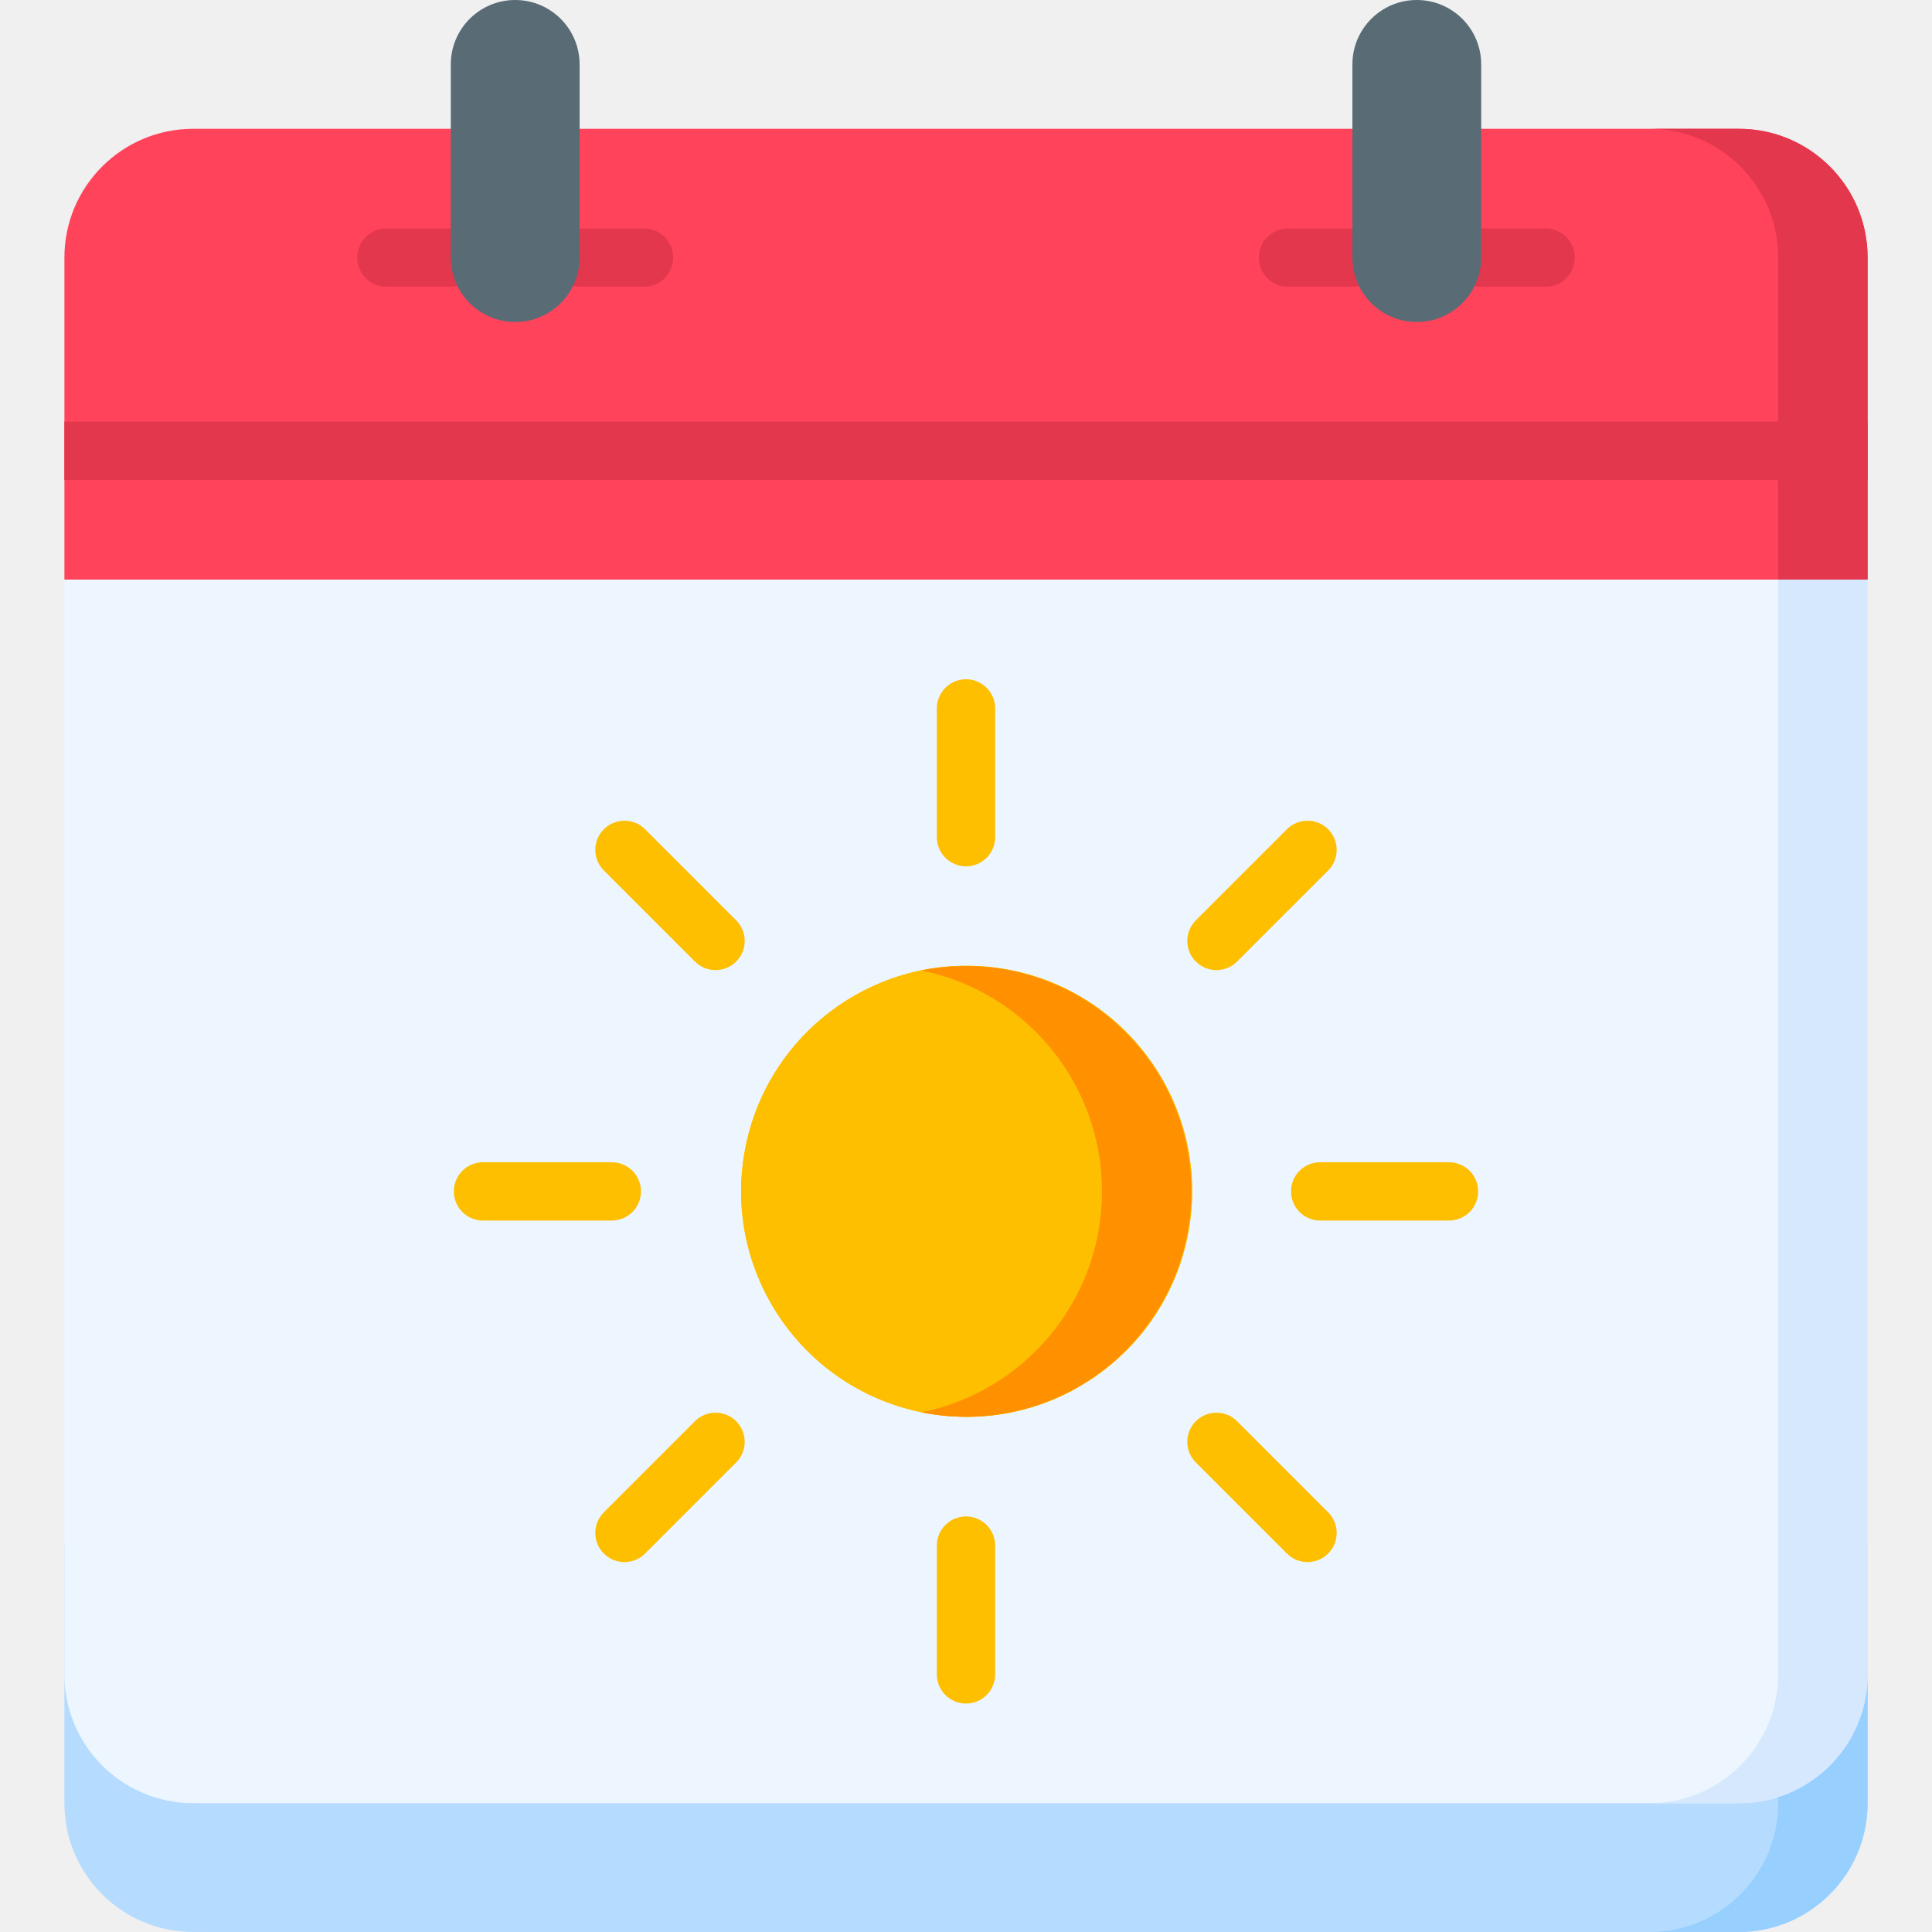
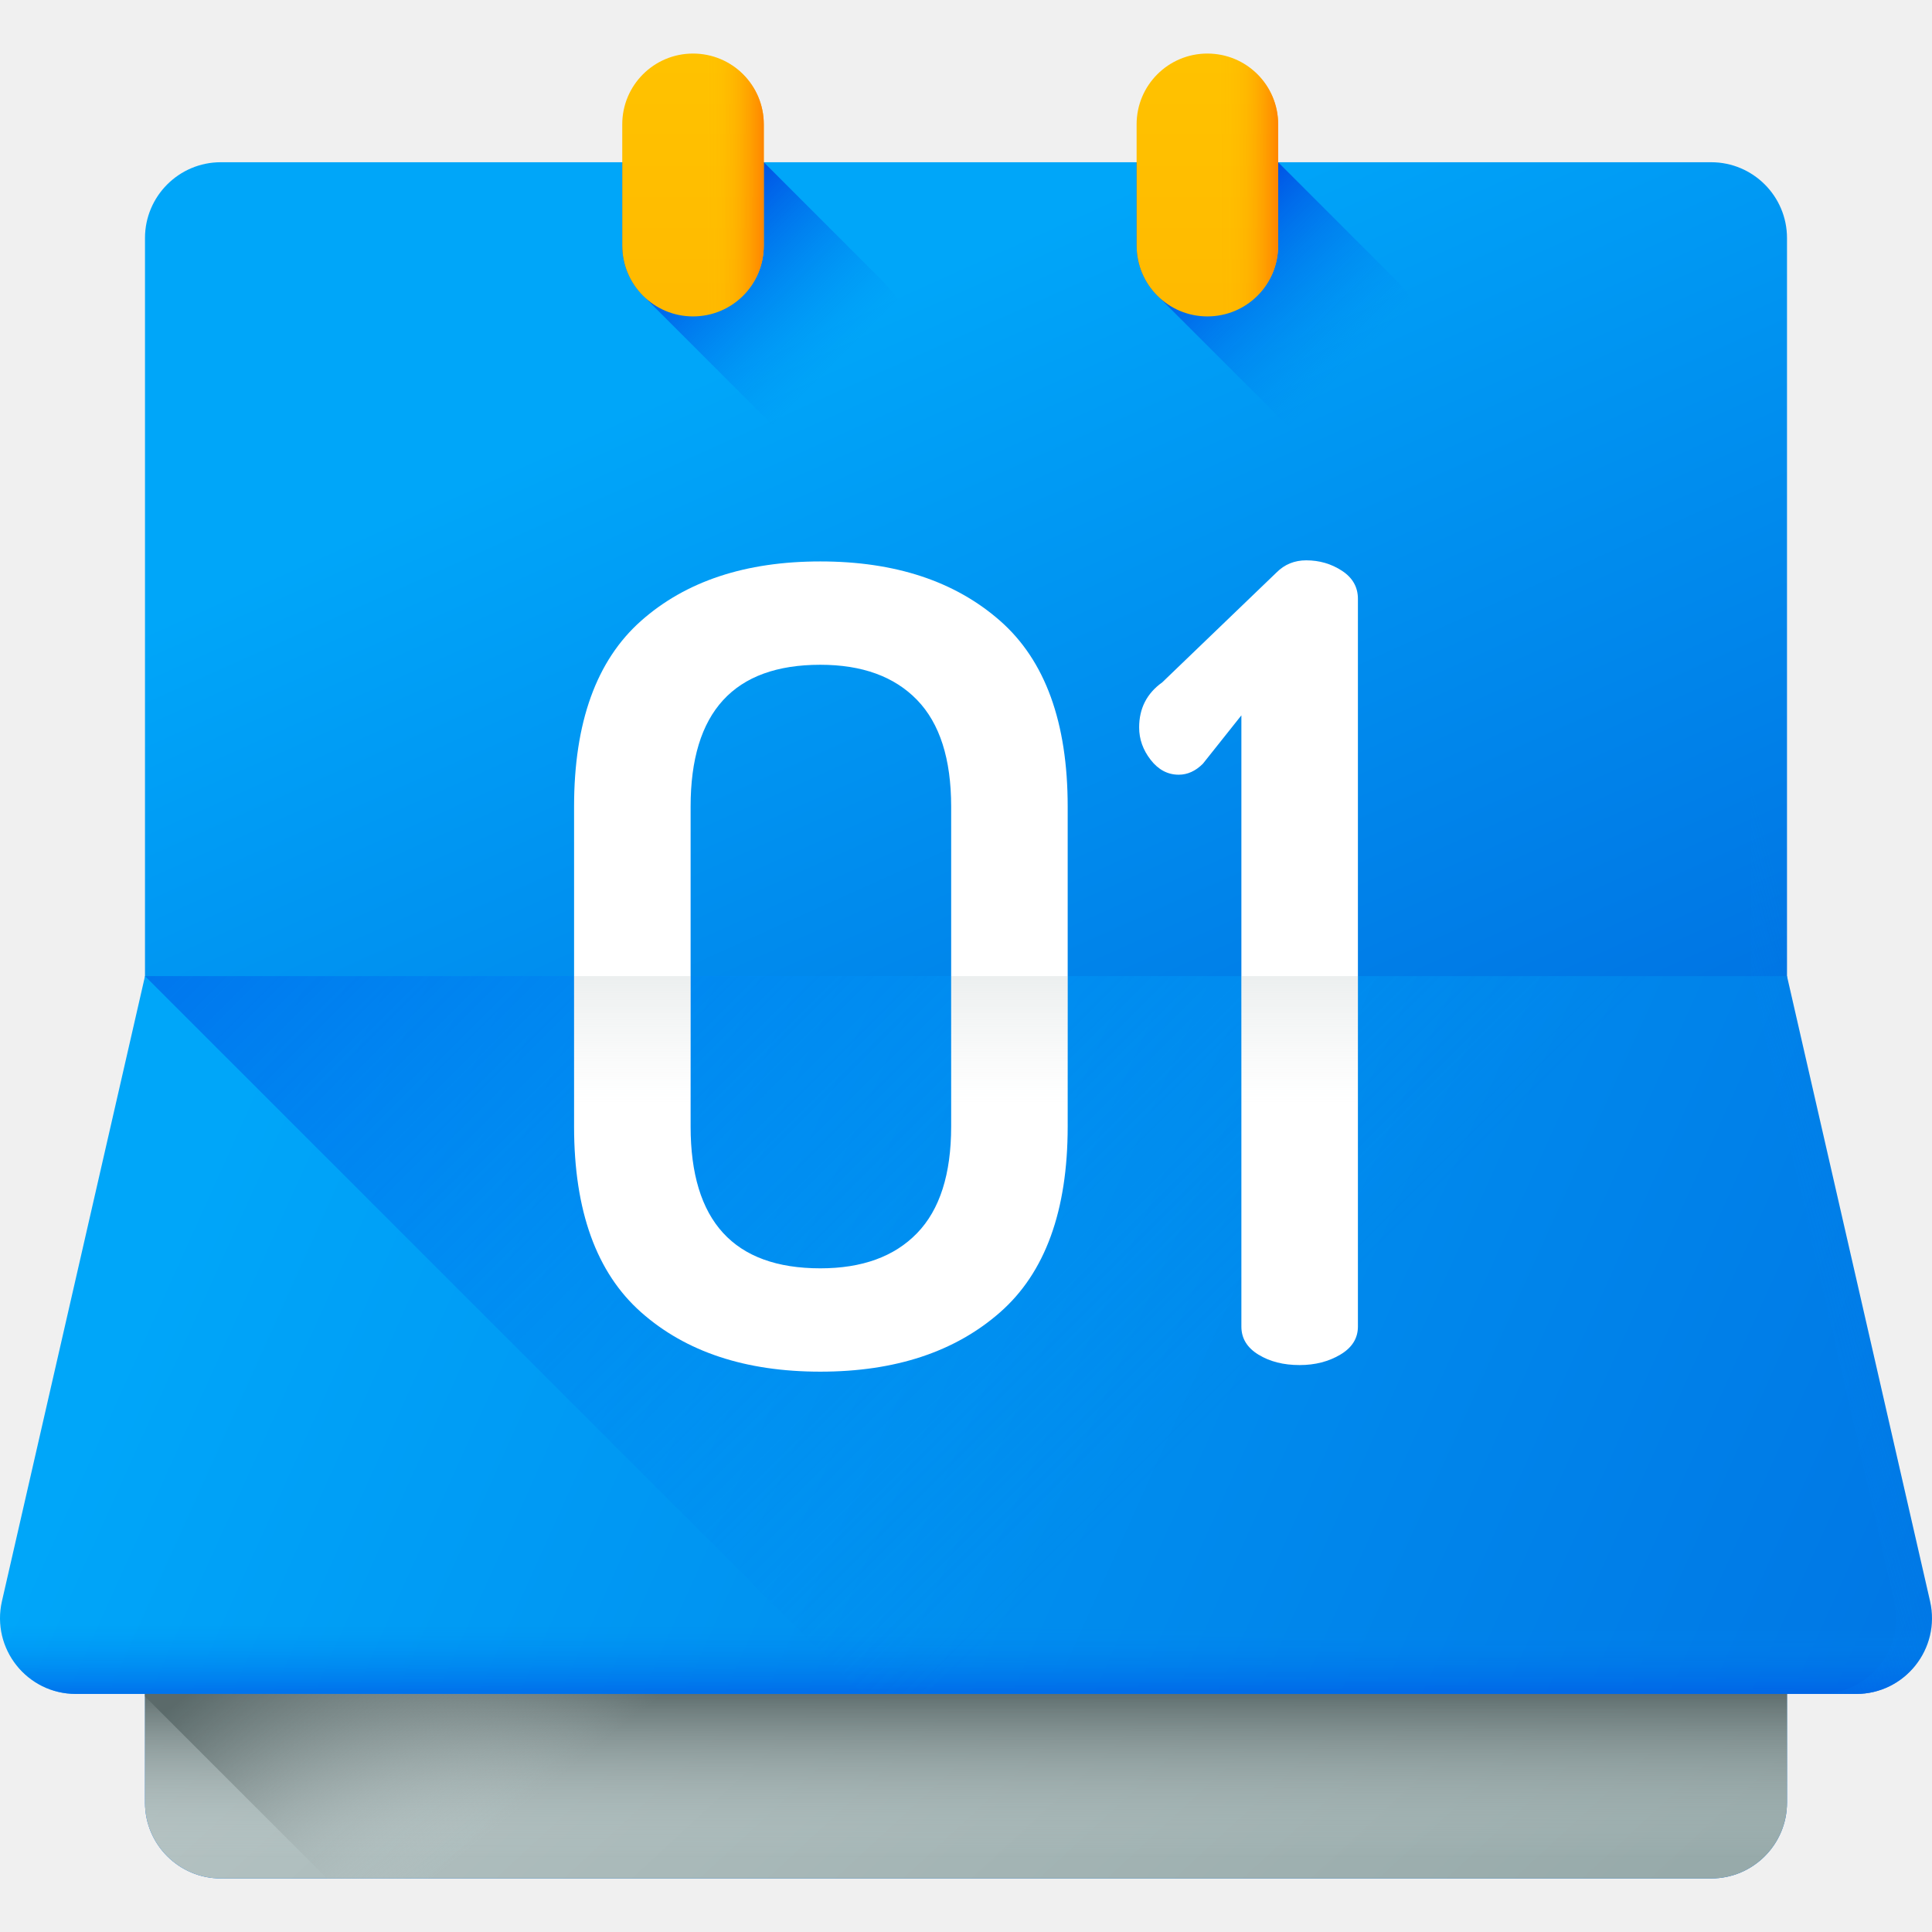
- <svg xmlns="http://www.w3.org/2000/svg" id="Capa_1" enable-background="new 0 0 497 497" height="512" viewBox="0 0 497 497" width="512">
+ <svg xmlns="http://www.w3.org/2000/svg" version="1.1" id="Capa_1" x="0px" y="0px" viewBox="0 0 512 512" style="enable-background:new 0 0 512 512;" xml:space="preserve">
+   <linearGradient id="SVGID_1_" gradientUnits="userSpaceOnUse" x1="165.951" y1="426.929" x2="274.641" y2="185.399" gradientTransform="matrix(1.0667 0 0 -1.0667 3.2667 557.533)">
+     <stop offset="0" style="stop-color:#00A6F9" />
+     <stop offset="1" style="stop-color:#0071E2" />
+   </linearGradient>
+   <path style="fill:url(#SVGID_1_);" d="M453.477,42.994H58.519c-11.092,0-20.095,9.003-20.095,20.095v414.624  c0,11.092,9.003,20.095,20.095,20.095h394.958c11.092,0,20.095-9.003,20.095-20.095V63.089  C473.572,51.997,464.571,42.994,453.477,42.994z" />
+   <linearGradient id="SVGID_2_" gradientUnits="userSpaceOnUse" x1="97.528" y1="323.878" x2="377.618" y2="21.118" gradientTransform="matrix(1.0667 0 0 -1.0667 3.2667 557.533)">
+     <stop offset="0" style="stop-color:#C2CECE" />
+     <stop offset="1" style="stop-color:#97AAAA" />
+   </linearGradient>
+   <path style="fill:url(#SVGID_2_);" d="M453.474,497.808H58.524c-11.098,0-20.095-8.996-20.095-20.095V260.019h435.14v217.694  C473.569,488.812,464.572,497.808,453.474,497.808z" />
+   <linearGradient id="SVGID_3_" gradientUnits="userSpaceOnUse" x1="236.936" y1="61.307" x2="236.936" y2="103.087" gradientTransform="matrix(1.0667 0 0 -1.0667 3.2667 557.533)">
+     <stop offset="0" style="stop-color:#C2CECE;stop-opacity:0" />
+     <stop offset="0.179" style="stop-color:#AFBCBC;stop-opacity:0.179" />
+     <stop offset="1" style="stop-color:#5B6A6A" />
+   </linearGradient>
+   <path style="fill:url(#SVGID_3_);" d="M453.474,497.808H58.524c-11.098,0-20.095-8.996-20.095-20.095v-42.199h435.14v42.199  C473.569,488.812,464.572,497.808,453.474,497.808z" />
+   <linearGradient id="SVGID_4_" gradientUnits="userSpaceOnUse" x1="61.725" y1="265.133" x2="511.125" y2="62.723" gradientTransform="matrix(1.0667 0 0 -1.0667 3.2667 557.533)">
+     <stop offset="0" style="stop-color:#00A6F9" />
+     <stop offset="1" style="stop-color:#0071E2" />
+   </linearGradient>
+   <path style="fill:url(#SVGID_4_);" d="M491.894,448.911H20.103c-12.908,0-22.468-11.996-19.588-24.578l37.914-165.653h435.14  l37.914,165.653C514.363,436.915,504.802,448.911,491.894,448.911z" />
+   <linearGradient id="SVGID_5_" gradientUnits="userSpaceOnUse" x1="236.936" y1="118.997" x2="236.936" y2="93.877" gradientTransform="matrix(1.0667 0 0 -1.0667 3.2667 557.533)">
+     <stop offset="1.000000e-004" style="stop-color:#008BF2;stop-opacity:0" />
+     <stop offset="1" style="stop-color:#0046E2" />
+   </linearGradient>
+   <path style="fill:url(#SVGID_5_);" d="M491.894,448.911H20.103c-12.908,0-22.468-11.996-19.588-24.578l37.914-165.653h435.14  l37.914,165.653C514.363,436.915,504.802,448.911,491.894,448.911z" />
+   <linearGradient id="SVGID_6_" gradientUnits="userSpaceOnUse" x1="322.136" y1="194.976" x2="37.425" y2="479.686" gradientTransform="matrix(1.0667 0 0 -1.0667 3.2667 557.533)">
+     <stop offset="1.000000e-004" style="stop-color:#008BF2;stop-opacity:0" />
+     <stop offset="1" style="stop-color:#0046E2" />
+   </linearGradient>
+   <path style="fill:url(#SVGID_6_);" d="M491.894,448.911c12.908,0,22.468-11.996,19.588-24.578l-37.914-165.653H38.429  L228.66,448.911H491.894z" />
+   <linearGradient id="SVGID_7_" gradientUnits="userSpaceOnUse" x1="206.986" y1="138.596" x2="160.336" y2="196.346" gradientTransform="matrix(1.0667 0 0 -1.0667 3.2667 557.533)">
+     <stop offset="0" style="stop-color:#C2CECE;stop-opacity:0" />
+     <stop offset="0.179" style="stop-color:#AFBCBC;stop-opacity:0.179" />
+     <stop offset="1" style="stop-color:#5B6A6A" />
+   </linearGradient>
+   <path style="fill:url(#SVGID_7_);" d="M473.569,448.911H38.429v0.67l48.227,48.227h366.818c11.098,0,20.095-8.996,20.095-20.095  V448.911z" />
  <g>
-     <g>
-       <path d="m16.567 397.6v66.268c0 18.298 14.834 33.132 33.133 33.132h397.6c18.299 0 33.133-14.834 33.133-33.132v-66.268z" fill="#b5dbff" />
-       <path d="m457.433 397.6v66.268c0 18.298-14.834 33.132-33.132 33.132h23c18.299 0 33.133-14.834 33.133-33.132v-66.268z" fill="#97d0ff" />
-       <path d="m16.567 132.533v298.2c0 18.298 14.834 33.132 33.132 33.132h397.601c18.299 0 33.133-14.834 33.133-33.132v-298.2z" fill="#edf5ff" />
-       <path d="m457.433 132.533v298.2c0 18.298-14.834 33.132-33.133 33.132h23c18.299 0 33.133-14.834 33.133-33.132v-298.2z" fill="#d5e8fe" />
-       <path d="m480.433 149.1v-82.834c0-18.299-14.834-33.132-33.133-33.132h-397.6c-18.299 0-33.132 14.834-33.132 33.132v82.834z" fill="#ff435b" />
-       <g>
-         <path d="m115.967 73.767h-16.567c-4.142 0-7.5-3.358-7.5-7.5s3.358-7.5 7.5-7.5h16.567c4.142 0 7.5 3.358 7.5 7.5s-3.358 7.5-7.5 7.5z" fill="#e3374e" />
-       </g>
-       <g>
-         <path d="m165.666 73.767h-16.566c-4.142 0-7.5-3.358-7.5-7.5s3.358-7.5 7.5-7.5h16.566c4.142 0 7.5 3.358 7.5 7.5s-3.357 7.5-7.5 7.5z" fill="#e3374e" />
-       </g>
-       <g>
-         <path d="m347.9 73.767h-16.566c-4.142 0-7.5-3.358-7.5-7.5s3.358-7.5 7.5-7.5h16.566c4.142 0 7.5 3.358 7.5 7.5s-3.358 7.5-7.5 7.5z" fill="#e3374e" />
-       </g>
-       <g>
-         <path d="m397.6 73.767h-16.567c-4.142 0-7.5-3.358-7.5-7.5s3.358-7.5 7.5-7.5h16.567c4.142 0 7.5 3.358 7.5 7.5s-3.358 7.5-7.5 7.5z" fill="#e3374e" />
-       </g>
-       <path d="m115.967 66.267c0 9.149 7.417 16.567 16.567 16.567s16.567-7.417 16.567-16.567v-49.7c-.001-9.15-7.418-16.567-16.568-16.567s-16.567 7.417-16.567 16.567v49.7z" fill="#596c76" />
-       <path d="m347.9 66.267c0 9.149 7.417 16.567 16.567 16.567s16.567-7.417 16.567-16.567v-49.7c0-9.15-7.417-16.567-16.567-16.567s-16.567 7.417-16.567 16.567z" fill="#596c76" />
-       <g fill="#e3374e">
-         <path d="m447.3 33.133h-23c18.299 0 33.133 14.834 33.133 33.132v82.835h23v-82.834c0-18.299-14.834-33.133-33.133-33.133z" />
-         <path d="m16.567 108.467h463.866v15h-463.866z" />
-       </g>
-     </g>
-     <g>
-       <ellipse cx="248.5" cy="306.483" fill="#fdbf00" rx="57.983" ry="57.983" transform="matrix(.157 -.988 .988 .157 -93.156 503.855)" />
-     </g>
-     <g>
-       <path d="m248.5 222.867c-4.142 0-7.5-3.358-7.5-7.5v-33.133c0-4.142 3.358-7.5 7.5-7.5 4.143 0 7.5 3.358 7.5 7.5v33.133c0 4.142-3.357 7.5-7.5 7.5z" fill="#fdbf00" />
-     </g>
-     <g>
-       <path d="m248.5 438.233c-4.142 0-7.5-3.358-7.5-7.5v-33.133c0-4.142 3.358-7.5 7.5-7.5 4.143 0 7.5 3.358 7.5 7.5v33.133c0 4.143-3.357 7.5-7.5 7.5z" fill="#fdbf00" />
-     </g>
-     <g>
-       <path d="m336.358 401.841c-1.919 0-3.839-.732-5.304-2.197l-23.429-23.429c-2.929-2.929-2.929-7.678 0-10.606 2.93-2.929 7.678-2.929 10.607 0l23.429 23.429c2.929 2.929 2.929 7.678 0 10.606-1.464 1.465-3.384 2.197-5.303 2.197z" fill="#fdbf00" />
-     </g>
-     <g>
-       <path d="m157.383 313.983h-33.133c-4.142 0-7.5-3.358-7.5-7.5s3.358-7.5 7.5-7.5h33.133c4.142 0 7.5 3.358 7.5 7.5 0 4.143-3.358 7.5-7.5 7.5z" fill="#fdbf00" />
-     </g>
-     <g>
-       <path d="m372.75 313.983h-33.134c-4.143 0-7.5-3.358-7.5-7.5s3.357-7.5 7.5-7.5h33.134c4.143 0 7.5 3.358 7.5 7.5 0 4.143-3.357 7.5-7.5 7.5z" fill="#fdbf00" />
-     </g>
-     <g>
-       <path d="m184.071 249.554c-1.919 0-3.839-.732-5.303-2.197l-23.429-23.429c-2.929-2.929-2.929-7.678 0-10.606 2.929-2.929 7.678-2.929 10.606 0l23.429 23.429c2.929 2.929 2.929 7.678 0 10.606-1.464 1.465-3.384 2.197-5.303 2.197z" fill="#fdbf00" />
-     </g>
-     <g>
-       <path d="m160.642 401.841c-1.919 0-3.839-.732-5.303-2.197-2.929-2.929-2.929-7.678 0-10.606l23.429-23.429c2.929-2.929 7.678-2.929 10.606 0 2.929 2.929 2.929 7.678 0 10.606l-23.429 23.429c-1.464 1.465-3.384 2.197-5.303 2.197z" fill="#fdbf00" />
-     </g>
-     <g>
-       <path d="m312.93 249.554c-1.919 0-3.839-.732-5.304-2.197-2.929-2.929-2.929-7.678 0-10.606l23.429-23.429c2.93-2.929 7.678-2.929 10.607 0s2.929 7.678 0 10.606l-23.429 23.429c-1.464 1.465-3.384 2.197-5.303 2.197z" fill="#fdbf00" />
-     </g>
-     <ellipse cx="248.5" cy="306.483" fill="#fdbf00" rx="57.983" ry="57.983" transform="matrix(.157 -.988 .988 .157 -93.156 503.855)" />
-     <path d="m248.5 248.5c-3.938 0-7.783.397-11.5 1.145 26.514 5.336 46.483 28.753 46.483 56.838 0 28.086-19.969 51.503-46.483 56.839 3.717.748 7.562 1.145 11.5 1.145 32.023 0 57.983-25.96 57.983-57.983 0-32.024-25.96-57.984-57.983-57.984z" fill="#ff9100" />
+     <path style="fill:#FFFFFF;" d="M152.136,298.536v-84.781c0-22.333,5.922-38.749,17.772-49.237   c11.845-10.489,27.678-15.732,47.488-15.732c19.811,0,35.69,5.244,47.635,15.732c11.945,10.489,17.917,26.903,17.917,49.237v84.781   c0,22.338-5.972,38.749-17.917,49.237c-11.946,10.489-27.823,15.732-47.635,15.732c-19.811,0-35.644-5.244-47.488-15.732   C158.059,337.284,152.136,320.873,152.136,298.536z M183.019,298.536c0,25.056,11.458,37.584,34.379,37.584   c11.071,0,19.616-3.105,25.638-9.324c6.018-6.213,9.031-15.632,9.031-28.26v-84.781c0-12.623-3.013-22.043-9.031-28.26   c-6.022-6.213-14.567-9.324-25.638-9.324c-22.921,0-34.379,12.528-34.379,37.584V298.536z" />
+     <path style="fill:#FFFFFF;" d="M301.885,192.779c0-5.049,2.038-9.031,6.118-11.946l30.3-29.134   c2.134-2.135,4.757-3.205,7.866-3.205c3.497,0,6.651,0.925,9.469,2.768c2.814,1.847,4.224,4.324,4.224,7.429V351.56   c0,3.109-1.557,5.586-4.661,7.429c-3.109,1.847-6.701,2.768-10.78,2.768c-4.275,0-7.917-0.919-10.925-2.768   c-3.013-1.844-4.516-4.32-4.516-7.429V189.573l-10.197,12.819c-1.943,1.943-4.079,2.913-6.41,2.913   c-2.913,0-5.39-1.311-7.429-3.933C302.904,198.751,301.885,195.888,301.885,192.779z" />
  </g>
+   <g>
+     <linearGradient id="SVGID_8_" gradientUnits="userSpaceOnUse" x1="200.884" y1="248.117" x2="200.884" y2="391.447" gradientTransform="matrix(1.0667 0 0 -1.0667 3.2667 557.533)">
+       <stop offset="0" style="stop-color:#C2CECE;stop-opacity:0" />
+       <stop offset="0.179" style="stop-color:#AFBCBC;stop-opacity:0.179" />
+       <stop offset="1" style="stop-color:#5B6A6A" />
+     </linearGradient>
+     <path style="fill:url(#SVGID_8_);" d="M252.06,258.679v39.855c0,12.633-3.001,22.051-9.029,28.267   c-6.015,6.217-14.562,9.324-25.628,9.324c-22.922,0-34.389-12.54-34.389-37.59v-39.855h-30.879v39.855   c0,22.346,5.921,38.756,17.777,49.232c11.842,10.49,27.678,15.741,47.491,15.741c19.801,0,35.689-5.251,47.625-15.741   c11.95-10.476,17.924-26.887,17.924-49.232v-39.855L252.06,258.679L252.06,258.679z" />
+     <linearGradient id="SVGID_9_" gradientUnits="userSpaceOnUse" x1="319.834" y1="248.117" x2="319.834" y2="391.447" gradientTransform="matrix(1.0667 0 0 -1.0667 3.2667 557.533)">
+       <stop offset="0" style="stop-color:#C2CECE;stop-opacity:0" />
+       <stop offset="0.179" style="stop-color:#AFBCBC;stop-opacity:0.179" />
+       <stop offset="1" style="stop-color:#5B6A6A" />
+     </linearGradient>
+     <path style="fill:url(#SVGID_9_);" d="M328.983,258.679v92.879c0,3.108,1.501,5.586,4.514,7.435   c3.001,1.849,6.644,2.759,10.918,2.759c4.086,0,7.677-0.911,10.784-2.759c3.108-1.849,4.662-4.327,4.662-7.435v-92.879H328.983z" />
+   </g>
+   <linearGradient id="SVGID_10_" gradientUnits="userSpaceOnUse" x1="441.341" y1="293.279" x2="345.241" y2="268.159" gradientTransform="matrix(1.0667 0 0 -1.0667 3.2667 557.533)">
+     <stop offset="1.000000e-004" style="stop-color:#008BF2;stop-opacity:0" />
+     <stop offset="1" style="stop-color:#0046E2" />
+   </linearGradient>
+   <path style="fill:url(#SVGID_10_);" d="M511.485,424.328l-37.913-165.649V63.089c0-11.092-9.003-20.095-20.095-20.095h-9.504  c11.092,0,20.095,9.003,20.095,20.095v195.59l37.913,165.649c2.88,12.593-6.685,24.582-19.586,24.582h9.504  C504.8,448.911,514.365,436.92,511.485,424.328z" />
+   <linearGradient id="SVGID_11_" gradientUnits="userSpaceOnUse" x1="205.018" y1="432.488" x2="167.788" y2="469.717" gradientTransform="matrix(1.0667 0 0 -1.0667 3.2667 557.533)">
+     <stop offset="1.000000e-004" style="stop-color:#008BF2;stop-opacity:0" />
+     <stop offset="1" style="stop-color:#0046E2" />
+   </linearGradient>
+   <path style="fill:url(#SVGID_11_);" d="M170.864,78.79c-3.658-3.429-5.962-8.279-5.962-13.692V42.994h37.51l30.634,30.634  c9.764,9.764,15.25,23.008,15.25,36.817l0,0c0,10.116-7.783,18.816-17.889,19.273c-5.76,0.26-10.946-2.091-14.557-5.941  L170.864,78.79z" />
+   <linearGradient id="SVGID_12_" gradientUnits="userSpaceOnUse" x1="169.116" y1="508.479" x2="169.116" y2="306.917" gradientTransform="matrix(1.0667 0 0 -1.0667 3.2667 557.533)">
+     <stop offset="0" style="stop-color:#FFC200" />
+     <stop offset="0.268" style="stop-color:#FFBB00" />
+     <stop offset="0.659" style="stop-color:#FFA801" />
+     <stop offset="1" style="stop-color:#FF9102" />
+   </linearGradient>
+   <path style="fill:url(#SVGID_12_);" d="M183.658,83.854L183.658,83.854c-10.358,0-18.755-8.397-18.755-18.755V32.947  c0-10.358,8.397-18.755,18.755-18.755l0,0c10.358,0,18.755,8.397,18.755,18.755v32.151  C202.413,75.457,194.016,83.854,183.658,83.854z" />
+   <linearGradient id="SVGID_13_" gradientUnits="userSpaceOnUse" x1="171.937" y1="476.728" x2="187.797" y2="476.728" gradientTransform="matrix(1.0667 0 0 -1.0667 3.2667 557.533)">
+     <stop offset="0" style="stop-color:#FFC200;stop-opacity:0" />
+     <stop offset="0.203" style="stop-color:#FFBB00;stop-opacity:0.203" />
+     <stop offset="0.499" style="stop-color:#FFA700;stop-opacity:0.499" />
+     <stop offset="0.852" style="stop-color:#FF8800;stop-opacity:0.852" />
+     <stop offset="1" style="stop-color:#FF7800" />
+   </linearGradient>
+   <path style="fill:url(#SVGID_13_);" d="M183.658,14.192v69.662c10.358,0,18.755-8.397,18.755-18.755V32.947  C202.413,22.589,194.016,14.192,183.658,14.192z" />
+   <linearGradient id="SVGID_14_" gradientUnits="userSpaceOnUse" x1="332.808" y1="432.488" x2="295.578" y2="469.717" gradientTransform="matrix(1.0667 0 0 -1.0667 3.2667 557.533)">
+     <stop offset="1.000000e-004" style="stop-color:#008BF2;stop-opacity:0" />
+     <stop offset="1" style="stop-color:#0046E2" />
+   </linearGradient>
+   <path style="fill:url(#SVGID_14_);" d="M307.173,78.79c-3.658-3.429-5.962-8.279-5.962-13.692V42.994h37.51l30.634,30.634  c9.764,9.764,15.25,23.008,15.25,36.817l0,0c0,10.116-7.783,18.816-17.889,19.273c-5.76,0.26-10.946-2.091-14.557-5.941  L307.173,78.79z" />
+   <linearGradient id="SVGID_15_" gradientUnits="userSpaceOnUse" x1="296.907" y1="508.479" x2="296.907" y2="306.917" gradientTransform="matrix(1.0667 0 0 -1.0667 3.2667 557.533)">
+     <stop offset="0" style="stop-color:#FFC200" />
+     <stop offset="0.268" style="stop-color:#FFBB00" />
+     <stop offset="0.659" style="stop-color:#FFA801" />
+     <stop offset="1" style="stop-color:#FF9102" />
+   </linearGradient>
+   <path style="fill:url(#SVGID_15_);" d="M319.968,83.854L319.968,83.854c-10.358,0-18.755-8.397-18.755-18.755V32.947  c0-10.358,8.397-18.755,18.755-18.755l0,0c10.358,0,18.755,8.397,18.755,18.755v32.151  C338.723,75.457,330.325,83.854,319.968,83.854z" />
+   <linearGradient id="SVGID_16_" gradientUnits="userSpaceOnUse" x1="299.737" y1="476.728" x2="315.587" y2="476.728" gradientTransform="matrix(1.0667 0 0 -1.0667 3.2667 557.533)">
+     <stop offset="0" style="stop-color:#FFC200;stop-opacity:0" />
+     <stop offset="0.203" style="stop-color:#FFBB00;stop-opacity:0.203" />
+     <stop offset="0.499" style="stop-color:#FFA700;stop-opacity:0.499" />
+     <stop offset="0.852" style="stop-color:#FF8800;stop-opacity:0.852" />
+     <stop offset="1" style="stop-color:#FF7800" />
+   </linearGradient>
+   <path style="fill:url(#SVGID_16_);" d="M319.968,14.192v69.662c10.358,0,18.755-8.397,18.755-18.755V32.947  C338.723,22.589,330.325,14.192,319.968,14.192z" />
+   <g>
+ </g>
+   <g>
+ </g>
+   <g>
+ </g>
+   <g>
+ </g>
+   <g>
+ </g>
+   <g>
+ </g>
+   <g>
+ </g>
+   <g>
+ </g>
+   <g>
+ </g>
+   <g>
+ </g>
+   <g>
+ </g>
+   <g>
+ </g>
+   <g>
+ </g>
+   <g>
+ </g>
+   <g>
+ </g>
</svg>
